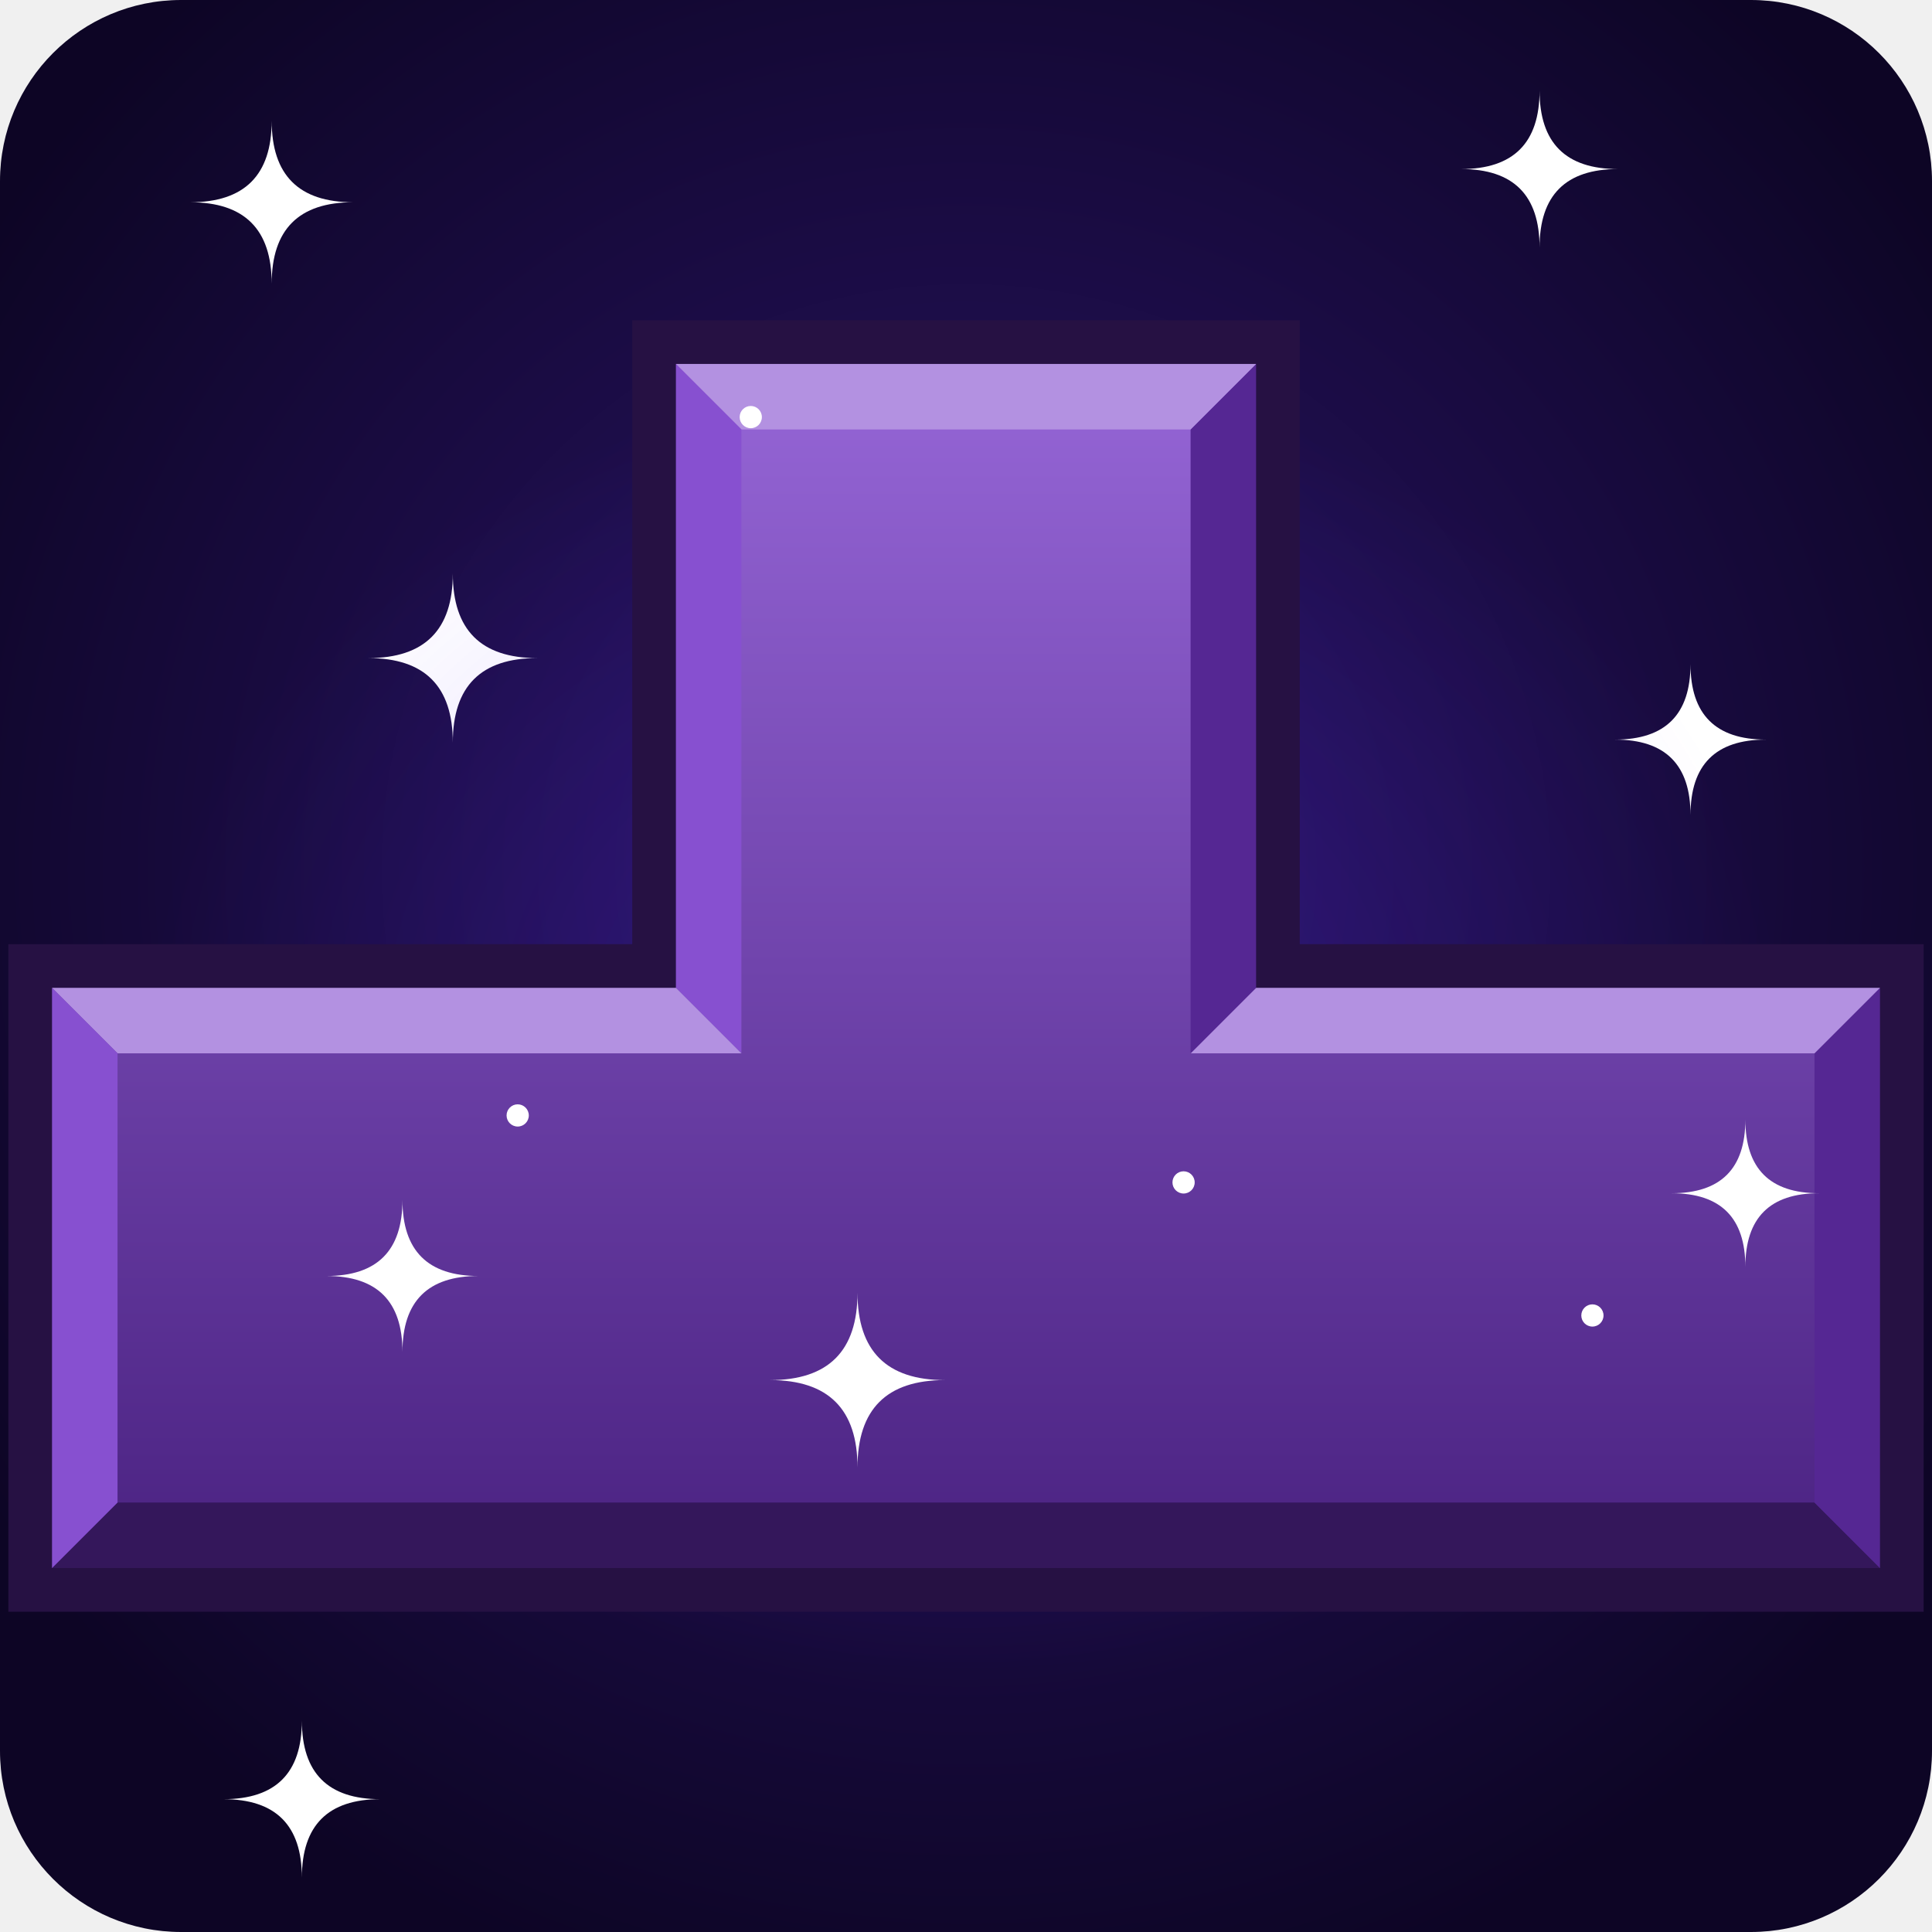
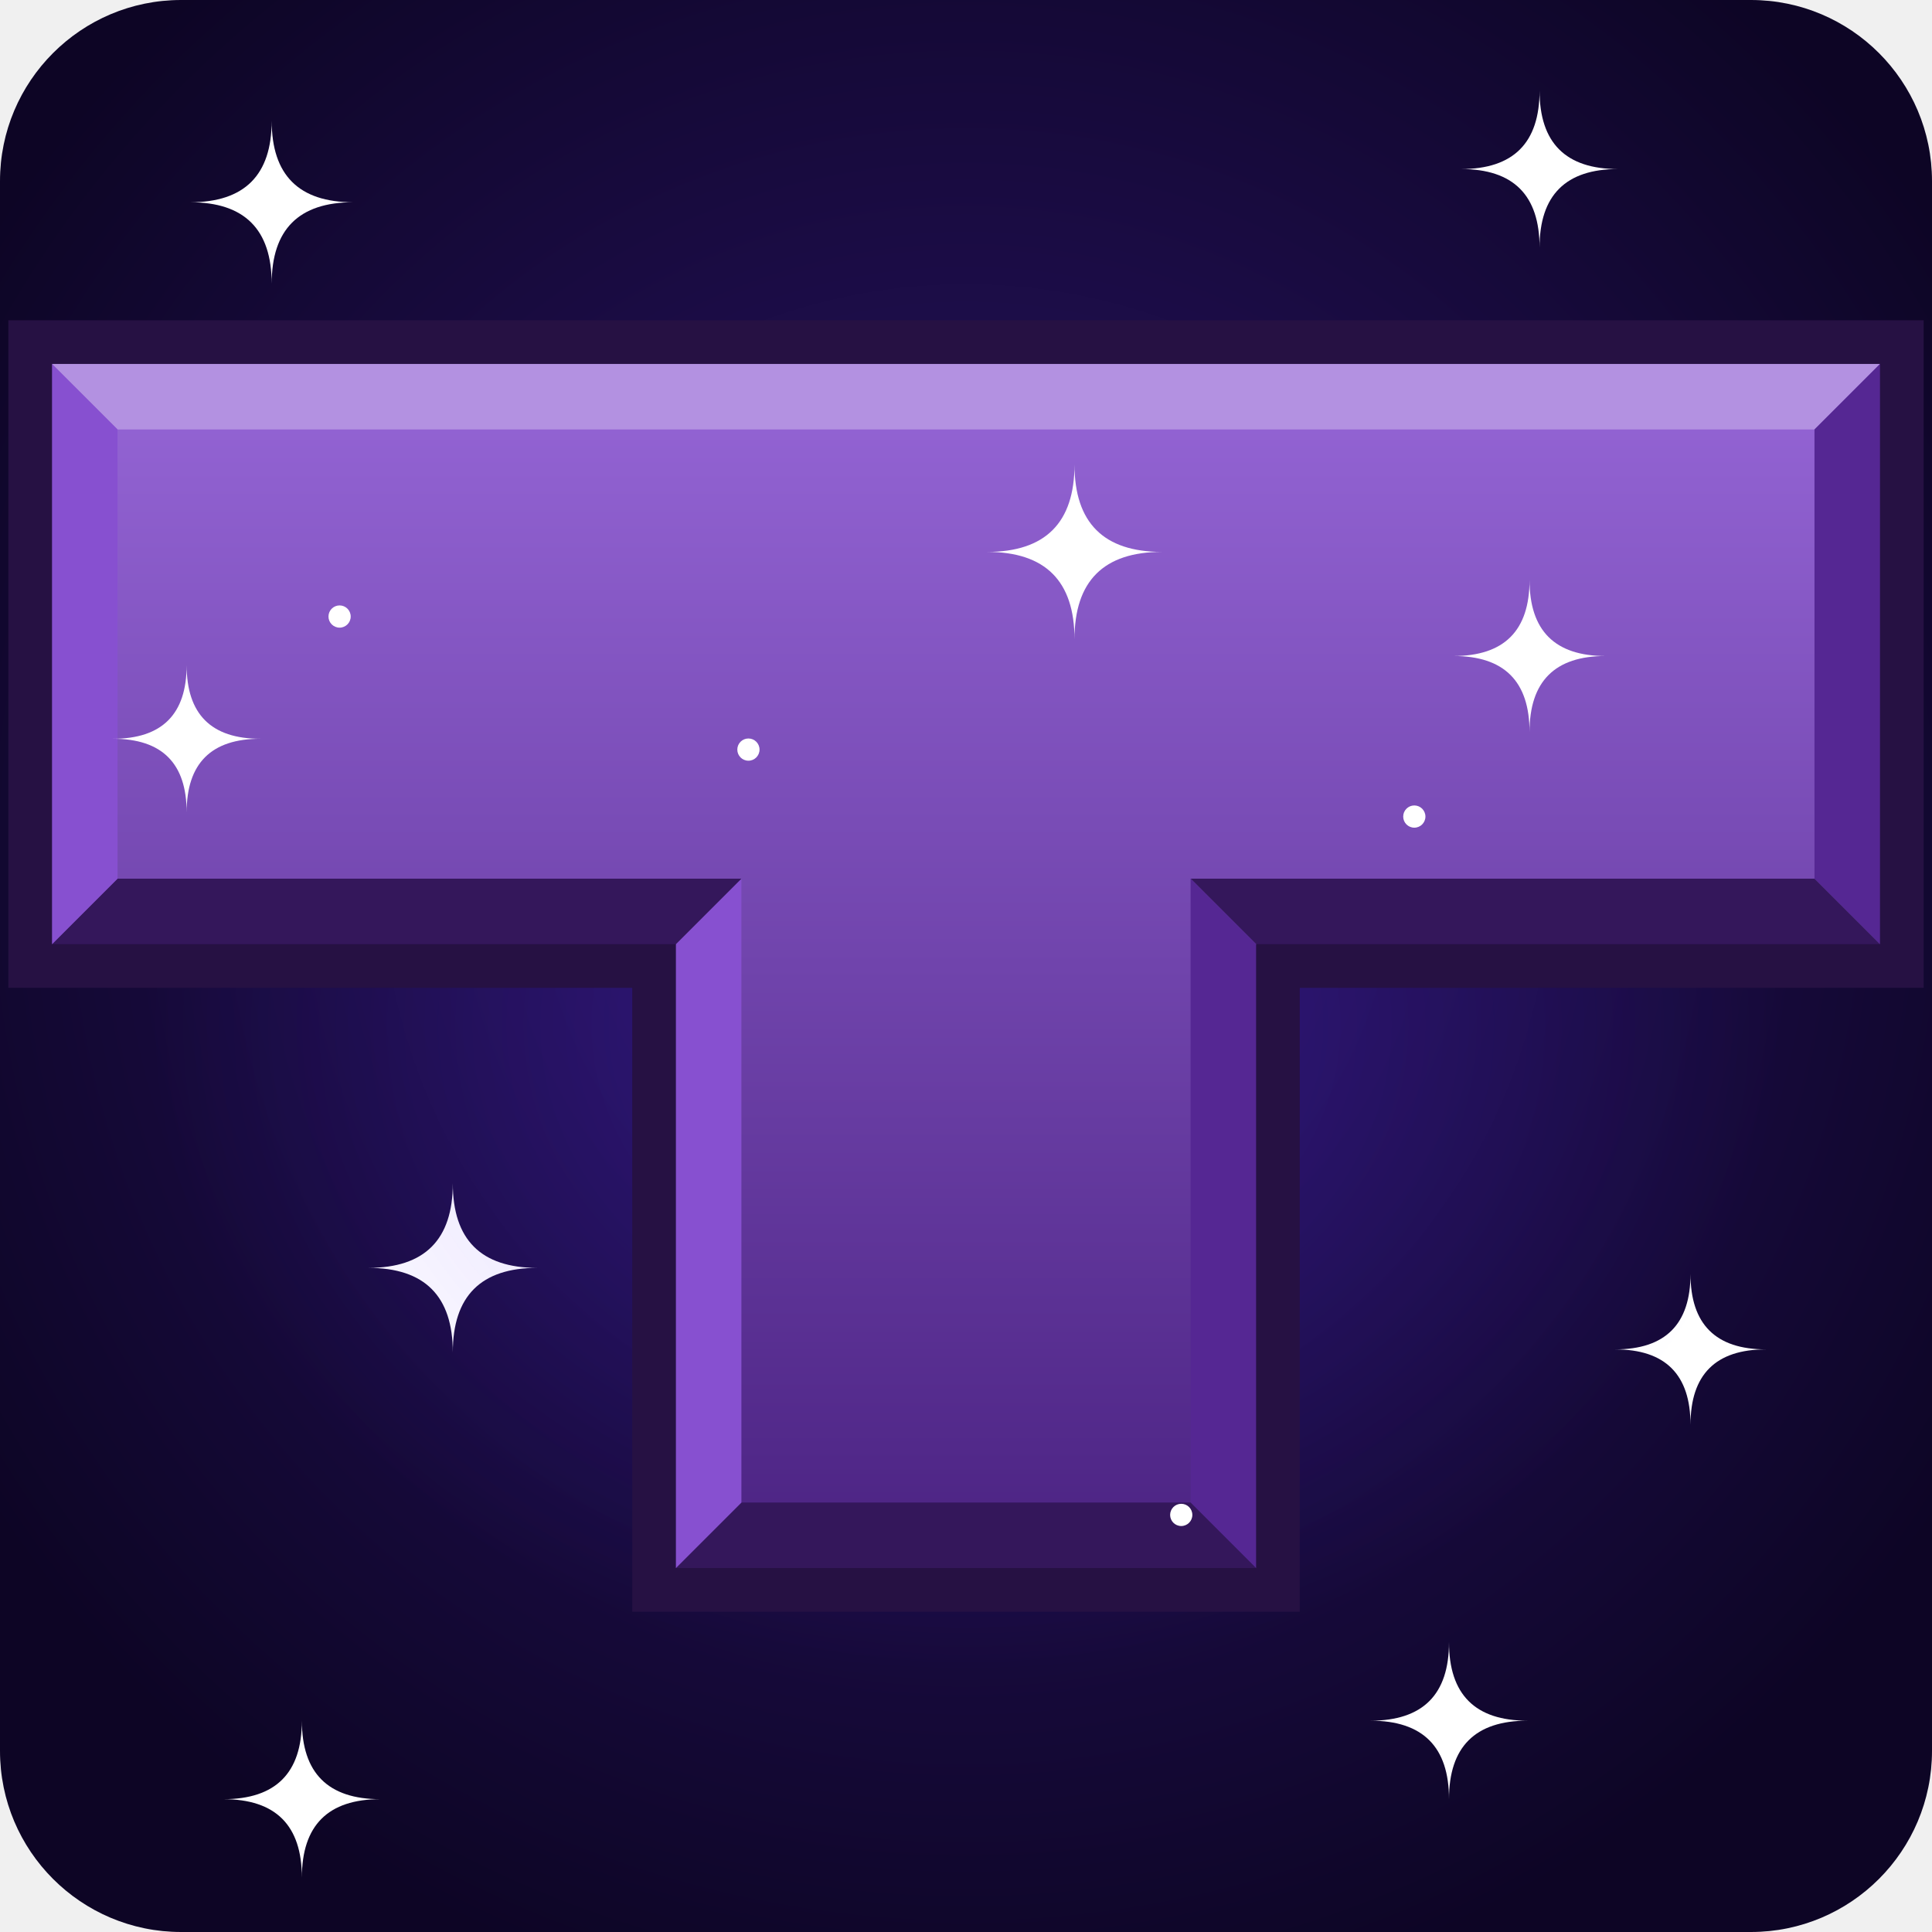
<svg xmlns="http://www.w3.org/2000/svg" viewBox="0 0 64 64">
  <defs>
    <radialGradient id="bg" cx="0.5" cy="0.45" r="0.6">
      <stop offset="0%" stop-color="#2a1468" />
      <stop offset="100%" stop-color="#0d0525" />
    </radialGradient>
    <radialGradient id="glow" cx="0.5" cy="0.5" r="0.5">
      <stop offset="0%" stop-color="#6030ff" stop-opacity="0.25" />
      <stop offset="100%" stop-color="#6030ff" stop-opacity="0" />
    </radialGradient>
    <linearGradient id="gxGrad" x1="0" y1="11.333" x2="0" y2="52.667" gradientUnits="userSpaceOnUse">
      <stop offset="0%" stop-color="#9767d8" />
      <stop offset="100%" stop-color="#492180" />
    </linearGradient>
    <clipPath id="tClip">
-       <path d="M1,52.667 L63,52.667 L63,32 L42.333,32 L42.333,11.333 L21.667,11.333 L21.667,32 L1,32 Z" />
+       <path d="M1,11.333 L63,11.333 L63,32 L42.333,32 L42.333,52.667 L21.667,52.667 L21.667,32 L1,32 Z" />
    </clipPath>
  </defs>
  <rect width="64" height="64" fill="url(#bg)" rx="6" />
  <g fill="#fff">
    <path d="M9,4 Q9,6.7 11.7,6.7 Q9,6.7 9,9.4 Q9,6.7 6.3,6.7 Q9,6.7 9,4Z" />
    <path d="M51,3 Q51,5.6 53.6,5.6 Q51,5.6 51,8.2 Q51,5.6 48.4,5.6 Q51,5.6 51,3Z" />
-     <path d="M15,19 Q15,21.8 17.8,21.8 Q15,21.8 15,24.6 Q15,21.8 12.2,21.8 Q15,21.8 15,19Z" />
-     <path d="M56,22 Q56,24.5 58.5,24.5 Q56,24.5 56,27 Q56,24.5 53.5,24.5 Q56,24.5 56,22Z" />
+     <path d="M15,39.2 Q15,42 17.8,42 Q15,42 15,44.8 Q15,42 12.2,42 Q15,42 15,39.2Z" />
+     <path d="M56,42.2 Q56,44.7 58.5,44.7 Q56,44.7 56,47.2 Q56,44.7 53.5,44.7 Q56,44.7 56,42.2Z" />
    <path d="M10,57 Q10,59.6 12.6,59.6 Q10,59.6 10,62.2 Q10,59.6 7.4,59.6 Q10,59.6 10,57Z" />
+     <path d="M48,54.4 Q48,57 50.6,57 Q48,57 48,59.6 Q48,57 45.4,57 Q48,57 48,54.4Z" />
  </g>
  <ellipse cx="32" cy="33.94" rx="27.13" ry="21.31" fill="url(#glow)" />
-   <path d="M1,52.667 L63,52.667 L63,32 L42.333,32 L42.333,11.333 L21.667,11.333 L21.667,32 L1,32 Z" fill="url(#gxGrad)" />
-   <polygon points="1,52.667 63,52.667 60.107,49.774 3.893,49.774" fill="#34175b" />
-   <polygon points="63,52.667 63,32 60.107,34.893 60.107,49.774" fill="#552793" />
-   <polygon points="63,32 42.333,32 39.44,34.893 60.107,34.893" fill="#b391e1" />
-   <polygon points="42.333,32 42.333,11.333 39.44,14.226 39.44,34.893" fill="#552793" />
-   <polygon points="42.333,11.333 21.667,11.333 24.56,14.226 39.44,14.226" fill="#b391e1" />
-   <polygon points="21.667,11.333 21.667,32 24.56,34.893 24.56,14.226" fill="#8750d0" />
-   <polygon points="21.667,32 1,32 3.893,34.893 24.56,34.893" fill="#b391e1" />
-   <polygon points="1,32 1,52.667 3.893,49.774 3.893,34.893" fill="#8750d0" />
+   <path d="M1,11.333 L63,11.333 L63,32 L42.333,32 L42.333,52.667 L21.667,52.667 L21.667,32 L1,32 Z" fill="url(#gxGrad)" />
+   <polygon points="1,11.333 63,11.333 60.107,14.226 3.893,14.226" fill="#b391e1" />
+   <polygon points="63,11.333 63,32 60.107,29.107 60.107,14.226" fill="#552793" />
+   <polygon points="63,32 42.333,32 39.44,29.107 60.107,29.107" fill="#34175b" />
+   <polygon points="42.333,32 42.333,52.667 39.44,49.774 39.44,29.107" fill="#552793" />
+   <polygon points="42.333,52.667 21.667,52.667 24.56,49.774 39.44,49.774" fill="#34175b" />
+   <polygon points="21.667,52.667 21.667,32 24.56,29.107 24.56,49.774" fill="#8750d0" />
+   <polygon points="21.667,32 1,32 3.893,29.107 24.56,29.107" fill="#34175b" />
+   <polygon points="1,32 1,11.333 3.893,14.226 3.893,29.107" fill="#8750d0" />
  <g clip-path="url(#tClip)" fill="#fff">
-     <g transform="translate(1,1) scale(0.96875)">
+     <g transform="translate(63,63) scale(-0.96875,-0.96875)">
      <path d="M12.73,40 Q12.73,42.6 15.33,42.6 Q12.73,42.6 12.73,45.2 Q12.73,42.6 10.13,42.6 Q12.73,42.6 12.73,40Z" />
      <path d="M28.29,43.17 Q28.29,46.16 31.28,46.16 Q28.29,46.16 28.29,49.15 Q28.29,46.16 25.3,46.16 Q28.29,46.16 28.29,43.17Z" />
      <path d="M58.65,37.25 Q58.65,39.77 61.17,39.77 Q58.65,39.77 58.65,42.29 Q58.65,39.77 56.13,39.77 Q58.65,39.77 58.65,37.25Z" />
      <circle cx="16.67" cy="37.11" r="0.38" />
      <circle cx="2.41" cy="31.11" r="0.38" />
      <circle cx="39.44" cy="39.4" r="0.38" />
      <circle cx="24.64" cy="13.23" r="0.38" />
      <circle cx="53.42" cy="43.95" r="0.38" />
      <circle cx="62.18" cy="31.08" r="0.38" />
    </g>
  </g>
-   <path d="M1,52.667 L63,52.667 L63,32 L42.333,32 L42.333,11.333 L21.667,11.333 L21.667,32 L1,32 Z" fill="none" stroke="#261143" stroke-width="1.446" stroke-linejoin="miter" />
+   <path d="M1,11.333 L63,11.333 L63,32 L42.333,32 L42.333,52.667 L21.667,52.667 L21.667,32 L1,32 Z" fill="none" stroke="#261143" stroke-width="1.446" stroke-linejoin="miter" />
</svg>
